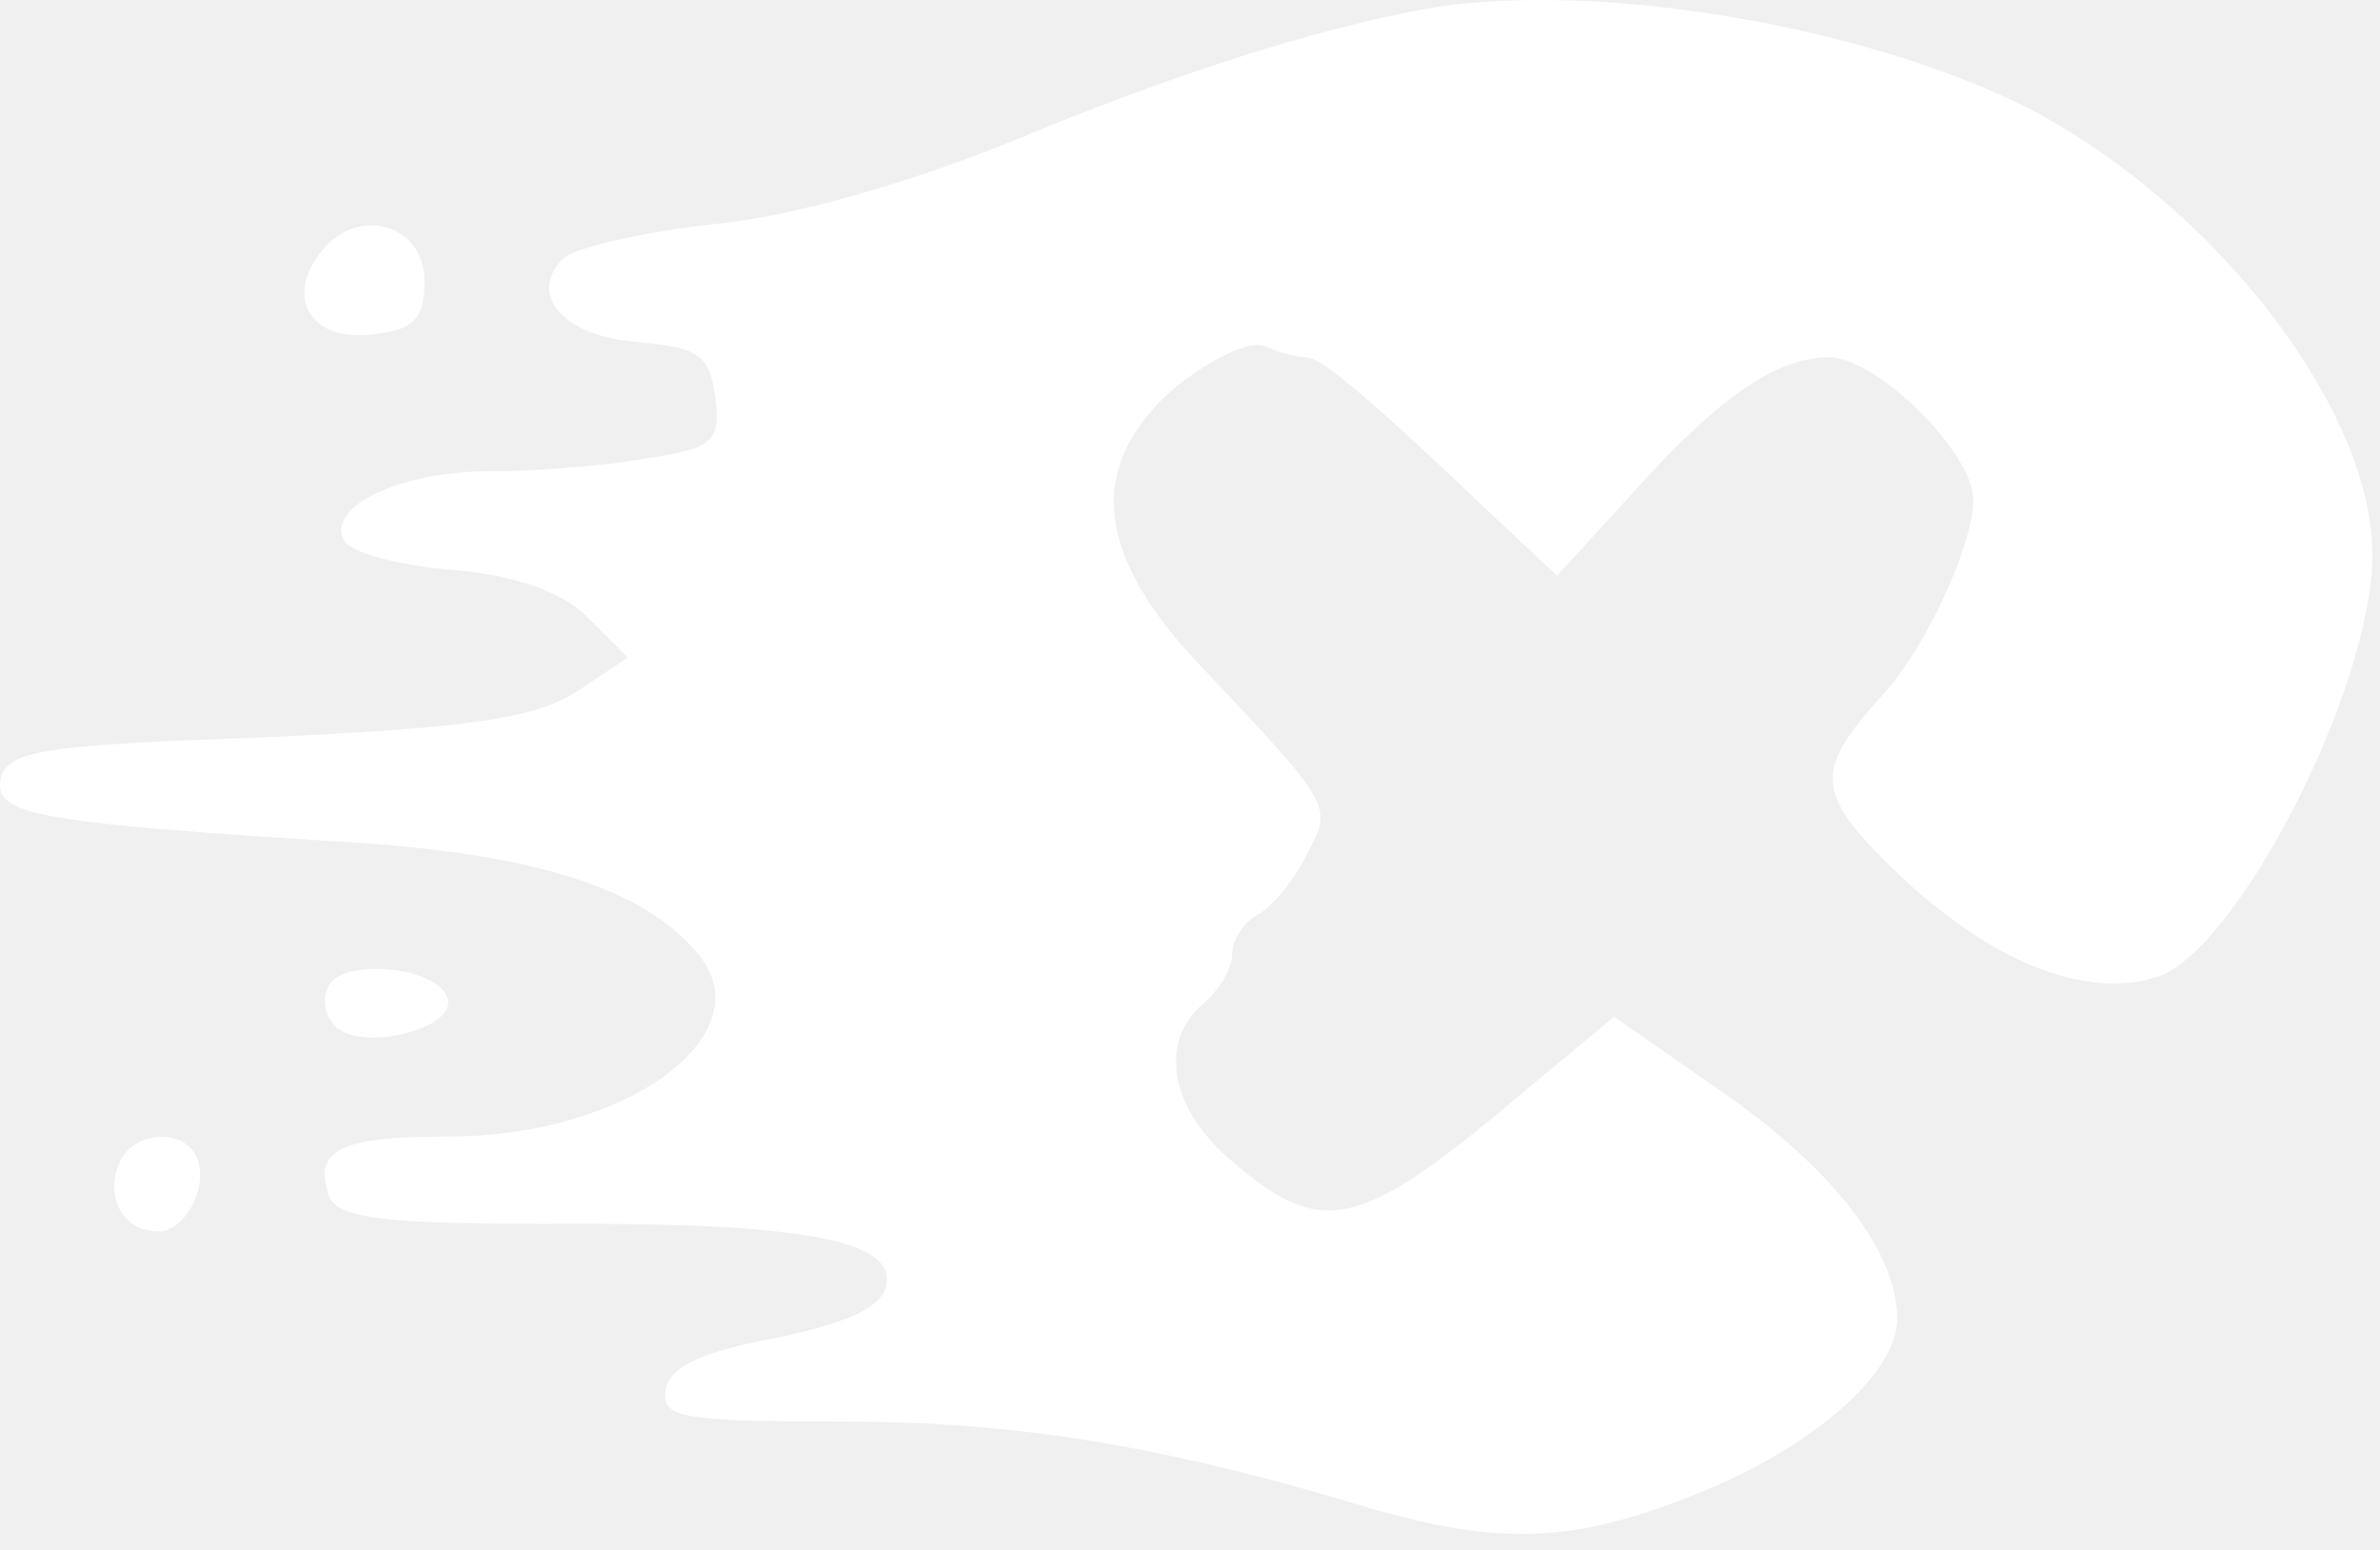
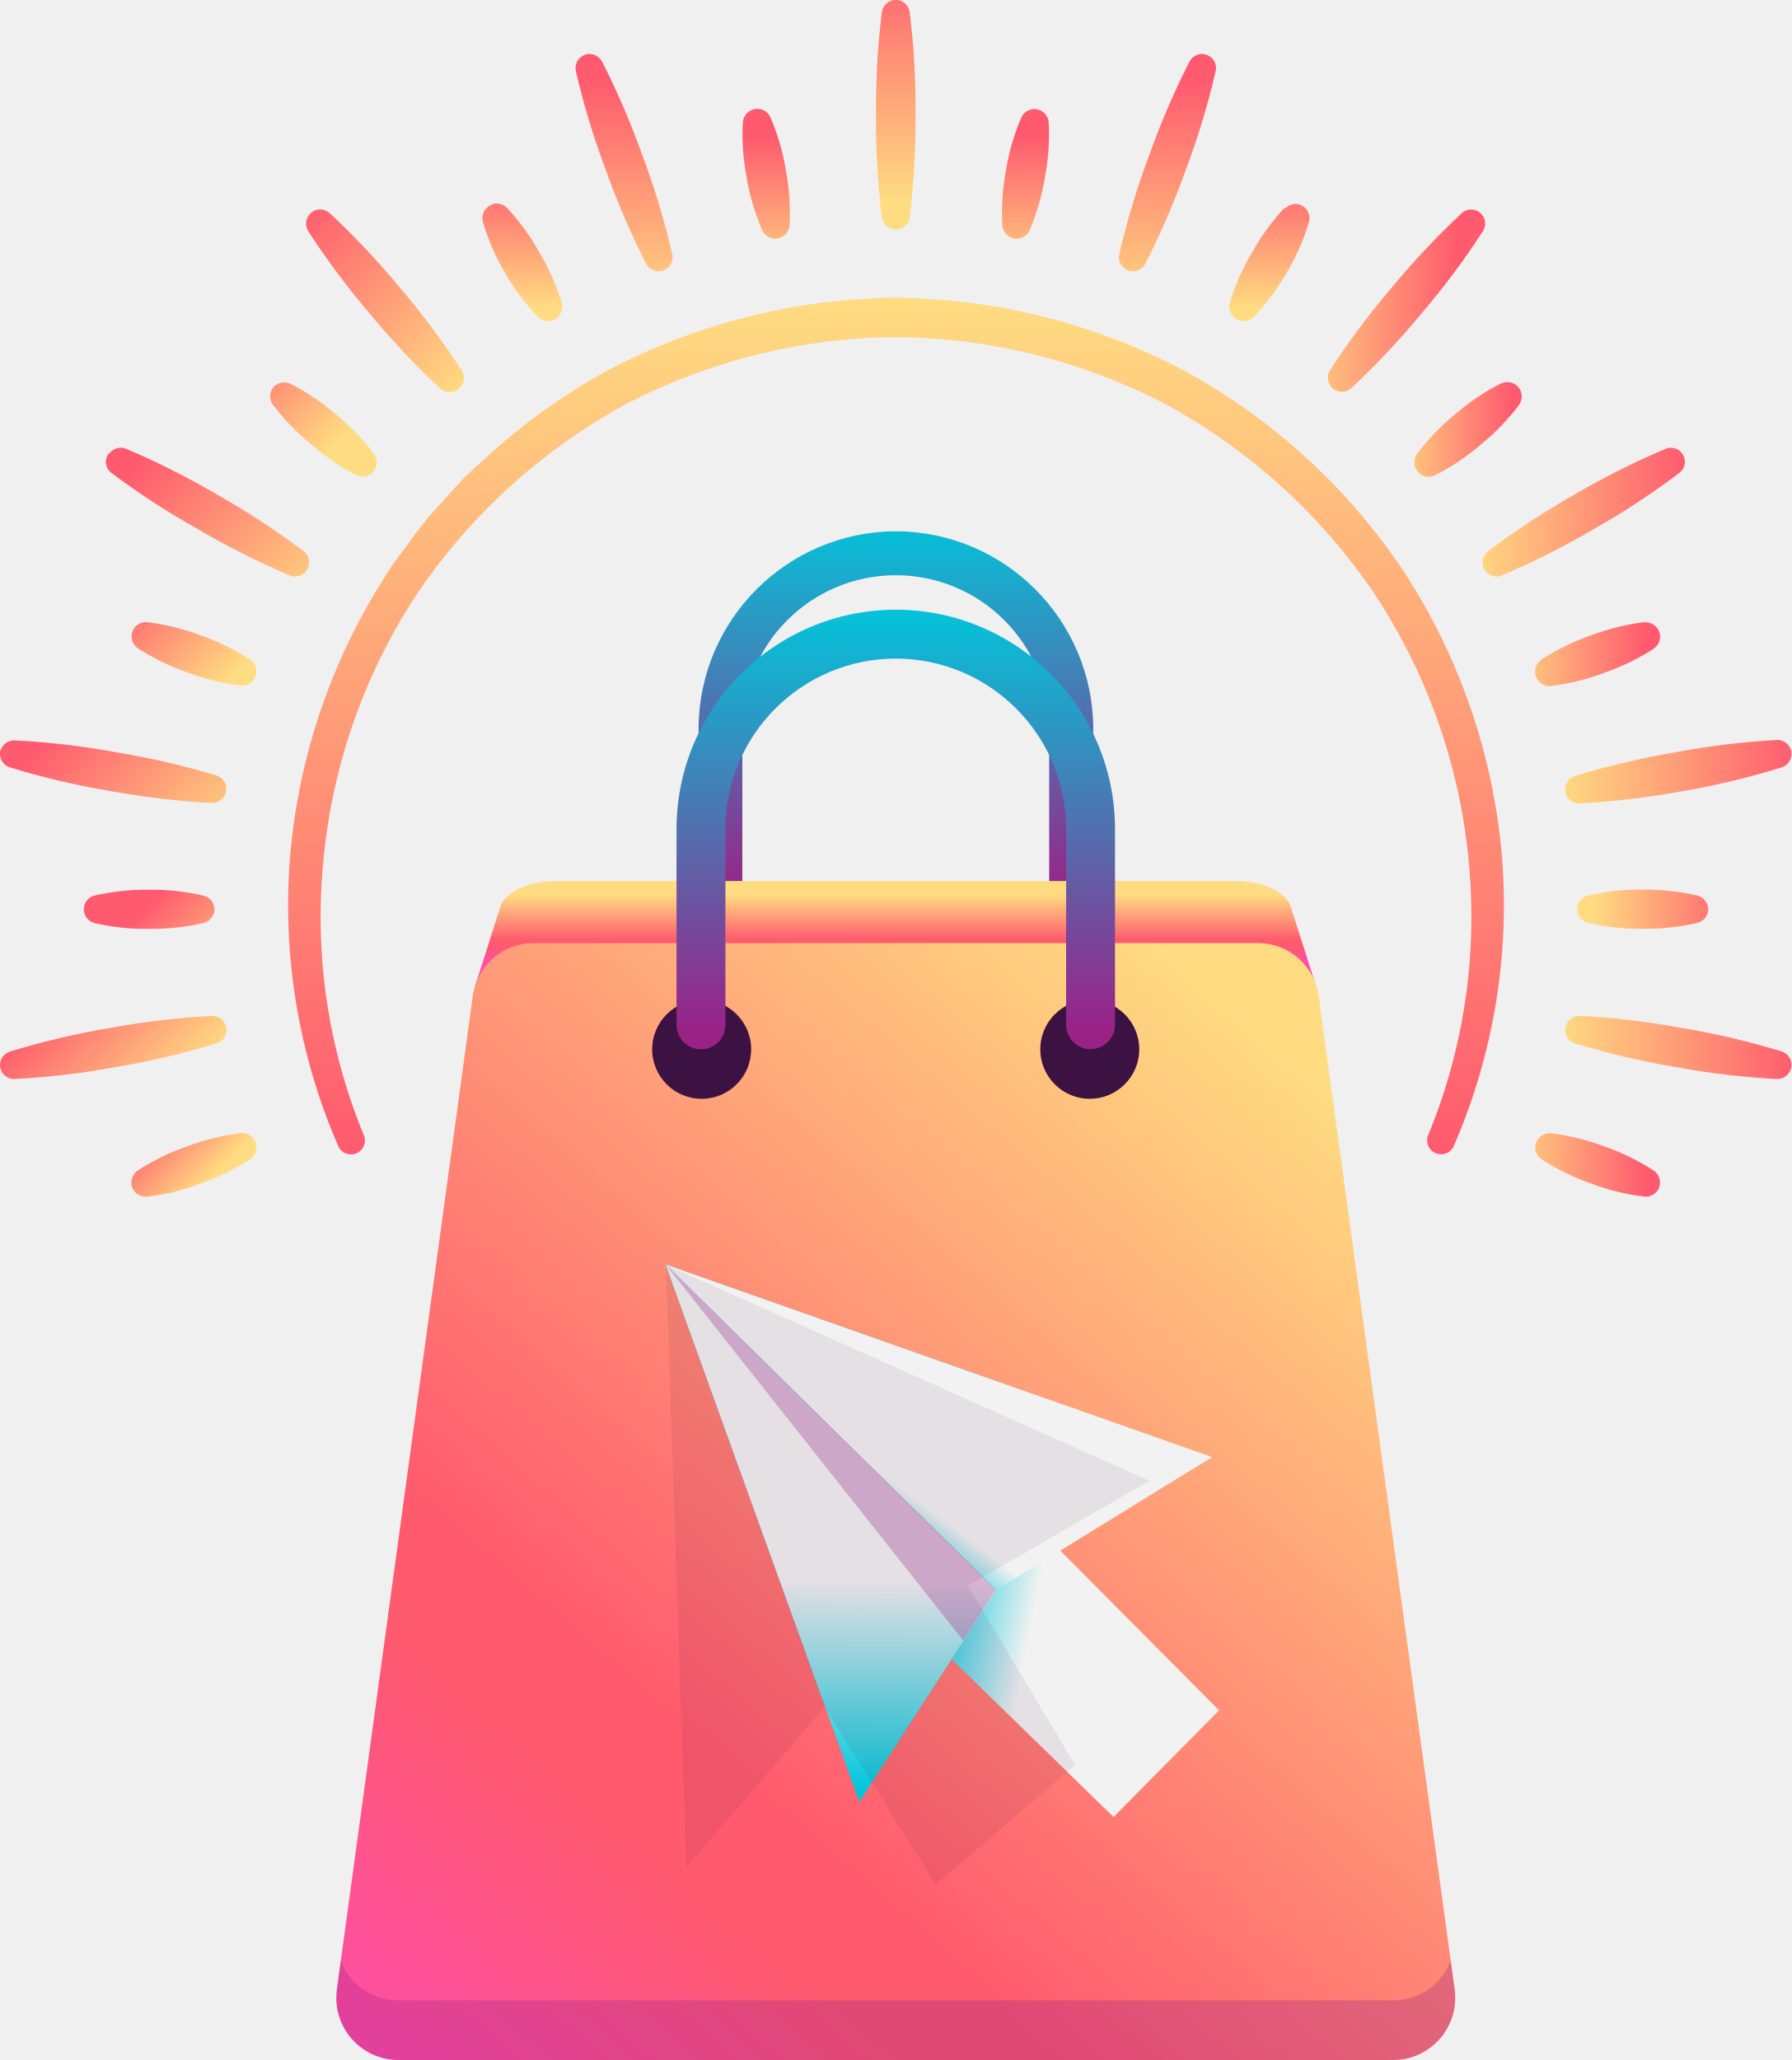
- <svg xmlns="http://www.w3.org/2000/svg" width="43" height="28" viewBox="0 0 43 28" fill="none">
-   <path d="M25.695 0.171C23.703 0.548 21.197 1.338 18.313 2.54C16.459 3.295 14.33 3.913 12.888 4.051C11.584 4.188 10.348 4.497 10.176 4.668C9.524 5.321 10.176 6.076 11.515 6.179C12.648 6.282 12.82 6.42 12.923 7.175C13.026 7.965 12.888 8.102 11.721 8.274C11 8.411 9.695 8.514 8.837 8.514C7.223 8.514 5.85 9.166 6.228 9.784C6.365 9.99 7.258 10.23 8.219 10.299C9.352 10.402 10.21 10.711 10.657 11.192L11.343 11.879L10.416 12.497C9.661 12.977 8.494 13.149 4.786 13.321C0.769 13.458 0.116 13.561 0.013 14.076C-0.124 14.728 0.734 14.866 6.228 15.209C9.627 15.415 11.618 16.033 12.614 17.235C13.815 18.677 11.343 20.531 8.116 20.531C6.125 20.531 5.644 20.771 5.953 21.629C6.125 22.007 6.983 22.11 9.833 22.11C14.365 22.076 16.184 22.385 16.013 23.209C15.944 23.621 15.326 23.895 14.021 24.17C12.717 24.41 12.099 24.685 12.03 25.097C11.927 25.612 12.305 25.681 15.223 25.681C18.313 25.681 20.957 26.093 24.802 27.26C27.068 27.912 28.441 27.878 30.57 27.02C32.699 26.196 34.278 24.822 34.278 23.827C34.278 22.591 33.077 21.08 31.085 19.707L29.162 18.368L27.549 19.707C24.596 22.213 23.909 22.385 22.296 21.011C21.128 20.05 20.922 18.814 21.746 18.127C22.021 17.887 22.261 17.509 22.261 17.235C22.261 16.994 22.467 16.651 22.742 16.514C22.982 16.376 23.394 15.896 23.6 15.449C24.081 14.557 24.115 14.591 21.678 12.016C19.755 9.99 19.618 8.377 21.266 6.969C21.884 6.488 22.57 6.145 22.845 6.248C23.12 6.385 23.463 6.454 23.6 6.454C23.875 6.454 24.802 7.244 26.999 9.338L28.132 10.402L29.574 8.823C31.051 7.175 32.115 6.454 33.042 6.454C33.901 6.454 35.651 8.171 35.651 9.029C35.651 9.853 34.793 11.707 34.004 12.565C32.733 13.973 32.767 14.351 34.45 15.93C36.063 17.406 37.712 18.059 38.982 17.647C40.424 17.166 42.862 12.428 42.862 10.024C42.862 7.381 40.012 3.707 36.647 1.956C33.66 0.445 28.716 -0.379 25.695 0.171Z" fill="white" />
-   <path d="M5.816 4.531C5.129 5.355 5.609 6.179 6.708 6.042C7.464 5.973 7.67 5.767 7.67 5.08C7.67 4.05 6.468 3.707 5.816 4.531Z" fill="white" />
-   <path d="M5.953 17.784C5.816 18.024 5.85 18.333 6.056 18.539C6.537 19.02 8.288 18.573 8.082 18.024C7.91 17.475 6.262 17.303 5.953 17.784Z" fill="white" />
-   <path d="M2.142 21.046C1.901 21.664 2.245 22.247 2.863 22.247C3.378 22.247 3.824 21.32 3.515 20.84C3.24 20.359 2.348 20.462 2.142 21.046Z" fill="white" />
+ <svg xmlns="http://www.w3.org/2000/svg" xmlns:xlink="http://www.w3.org/1999/xlink" viewBox="0 0 181 208.1">
+   <defs>
+     <style>.cls-1{fill:url(#Degradado_sin_nombre_45);}.cls-2{fill:none;}.cls-3{clip-path:url(#clip-path);}.cls-4{opacity:0.3;}.cls-5{fill:#9a2287;}.cls-6{fill:url(#Degradado_sin_nombre_5);}.cls-7{fill:url(#Degradado_sin_nombre_4);}.cls-8{fill:url(#Degradado_sin_nombre_4-2);}.cls-9{fill:url(#Degradado_sin_nombre_9);}.cls-10{fill:url(#Degradado_sin_nombre_9-2);}.cls-11{fill:url(#Degradado_sin_nombre_9-3);}.cls-12{fill:url(#Degradado_sin_nombre_33);}.cls-13{fill:url(#Degradado_sin_nombre_33-2);}.cls-14{fill:url(#Degradado_sin_nombre_33-3);}.cls-15{fill:url(#Degradado_sin_nombre_33-4);}.cls-16{fill:url(#Degradado_sin_nombre_33-5);}.cls-17{fill:url(#Degradado_sin_nombre_33-6);}.cls-18{fill:url(#Degradado_sin_nombre_33-7);}.cls-19{fill:url(#Degradado_sin_nombre_33-8);}.cls-20{fill:url(#Degradado_sin_nombre_33-9);}.cls-21{fill:url(#Degradado_sin_nombre_33-10);}.cls-22{fill:url(#Degradado_sin_nombre_33-11);}.cls-23{fill:url(#Degradado_sin_nombre_33-12);}.cls-24{fill:url(#Degradado_sin_nombre_33-13);}.cls-25{fill:url(#Degradado_sin_nombre_33-14);}.cls-26{fill:url(#Degradado_sin_nombre_33-15);}.cls-27{fill:url(#Degradado_sin_nombre_33-16);}.cls-28{fill:url(#Degradado_sin_nombre_33-17);}.cls-29{fill:url(#Degradado_sin_nombre_33-18);}.cls-30{fill:url(#Degradado_sin_nombre_33-19);}.cls-31{fill:url(#Degradado_sin_nombre_33-20);}.cls-32{fill:url(#Degradado_sin_nombre_33-21);}.cls-33{fill:url(#Degradado_sin_nombre_33-22);}.cls-34{fill:url(#Degradado_sin_nombre_33-23);}.cls-35{fill:url(#Degradado_sin_nombre_33-24);}.cls-36{clip-path:url(#clip-path-2);}.cls-37{clip-path:url(#clip-path-3);}.cls-38{clip-path:url(#clip-path-4);}.cls-39{mask:url(#mask);}.cls-40{fill:url(#Degradado_sin_nombre_6);}.cls-41{clip-path:url(#clip-path-5);}.cls-42{fill:#3c1243;}.cls-43{fill:url(#Degradado_sin_nombre_5-2);}</style>
+     <linearGradient id="Degradado_sin_nombre_45" x1="-1773.89" y1="1453.88" x2="213.54" y2="1453.88" gradientTransform="translate(-48184.57 -25890.02) rotate(-90) scale(32.97)" gradientUnits="userSpaceOnUse">
+       <stop offset="0" stop-color="#fff" />
+       <stop offset="0.67" stop-color="#fff" stop-opacity="0" />
+       <stop offset="1" stop-color="#fff" stop-opacity="0" />
+     </linearGradient>
+     <clipPath id="clip-path">
+       <rect class="cls-2" x="67.25" y="127.73" width="55.19" height="54.26" />
+     </clipPath>
+     <linearGradient id="Degradado_sin_nombre_5" x1="-735.61" y1="1459.12" x2="-734.61" y2="1459.12" gradientTransform="matrix(0, 38.9, 38.9, 0, -56663.79, 28666.85)" gradientUnits="userSpaceOnUse">
+       <stop offset="0" stop-color="#00c6db" />
+       <stop offset="1" stop-color="#9a2287" />
+     </linearGradient>
+     <linearGradient id="Degradado_sin_nombre_4" x1="-624.35" y1="1520.18" x2="-623.35" y2="1520.18" gradientTransform="matrix(0, 6.95, 6.95, 0, -10479.19, 4429.6)" gradientUnits="userSpaceOnUse">
+       <stop offset="0" stop-color="#ffdc81" />
+       <stop offset="0.67" stop-color="#ff5a6e" />
+       <stop offset="0.75" stop-color="#ff5a6e" />
+       <stop offset="1" stop-color="#ff4ea6" />
+     </linearGradient>
+     <linearGradient id="Degradado_sin_nombre_4-2" x1="-757.15" y1="1453.15" x2="-756.15" y2="1453.15" gradientTransform="matrix(-90.53, 103.84, 103.84, 90.53, -219308.88, -52823.84)" xlink:href="#Degradado_sin_nombre_4" />
+     <linearGradient id="Degradado_sin_nombre_9" x1="-785.4" y1="1476.95" x2="-784.4" y2="1476.95" gradientTransform="matrix(-26.22, -4.93, -4.93, 26.22, -13191.47, -42431.83)" gradientUnits="userSpaceOnUse">
+       <stop offset="0" stop-color="#f2f2f2" />
+       <stop offset="0.6" stop-color="#f2f2f2" />
+       <stop offset="1" stop-color="#00c6db" />
+     </linearGradient>
+     <linearGradient id="Degradado_sin_nombre_9-2" x1="-742.35" y1="1455.57" x2="-741.35" y2="1455.57" gradientTransform="matrix(-0.35, 53.67, 53.67, 0.35, -78300.69, 39460.17)" xlink:href="#Degradado_sin_nombre_9" />
+     <linearGradient id="Degradado_sin_nombre_9-3" x1="-733.31" y1="1504.37" x2="-732.31" y2="1504.37" gradientTransform="matrix(-10.03, 13.37, 13.37, 10.03, -27378.26, -5147.4)" xlink:href="#Degradado_sin_nombre_9" />
+     <linearGradient id="Degradado_sin_nombre_33" x1="-749.02" y1="1451.76" x2="-748.02" y2="1451.76" gradientTransform="matrix(0, 87.14, 87.14, 0, -126416.14, 65300.21)" gradientUnits="userSpaceOnUse">
+       <stop offset="0" stop-color="#ffdc81" />
+       <stop offset="1" stop-color="#ff5a6e" />
+     </linearGradient>
+     <linearGradient id="Degradado_sin_nombre_33-2" x1="-797.95" y1="1424.91" x2="-796.95" y2="1424.91" gradientTransform="matrix(0, -24.71, -24.71, 0, 35306.64, -19697.12)" xlink:href="#Degradado_sin_nombre_33" />
+     <linearGradient id="Degradado_sin_nombre_33-3" x1="-823.12" y1="1411.09" x2="-822.12" y2="1411.09" gradientTransform="matrix(0, -14.89, -14.89, 0, 21082.18, -12227.48)" xlink:href="#Degradado_sin_nombre_33" />
+     <linearGradient id="Degradado_sin_nombre_33-4" x1="-799.98" y1="1423.79" x2="-798.98" y2="1423.79" gradientTransform="matrix(0, -23.47, -23.47, 0, 33473.05, -18743.72)" xlink:href="#Degradado_sin_nombre_33" />
+     <linearGradient id="Degradado_sin_nombre_33-5" x1="-829.24" y1="1407.73" x2="-828.24" y2="1407.73" gradientTransform="matrix(0, -13.57, -13.57, 0, 19159.41, -11221.62)" xlink:href="#Degradado_sin_nombre_33" />
+     <linearGradient id="Degradado_sin_nombre_33-6" x1="-801.71" y1="1458.02" x2="-800.71" y2="1458.02" gradientTransform="matrix(-17.42, -17.42, -17.42, 17.42, 11480.73, -39326.01)" xlink:href="#Degradado_sin_nombre_33" />
+     <linearGradient id="Degradado_sin_nombre_33-7" x1="-828.56" y1="1465.84" x2="-827.56" y2="1465.84" gradientTransform="matrix(-10.61, -10.61, -10.61, 10.61, 6802.64, -24305.89)" xlink:href="#Degradado_sin_nombre_33" />
+     <linearGradient id="Degradado_sin_nombre_33-8" x1="-802.8" y1="1458.34" x2="-801.8" y2="1458.34" gradientTransform="matrix(-16.98, -16.98, -16.98, 16.98, 11158.4, -38326.81)" xlink:href="#Degradado_sin_nombre_33" />
+     <linearGradient id="Degradado_sin_nombre_33-9" x1="-833.43" y1="1467.26" x2="-832.43" y2="1467.26" gradientTransform="matrix(-9.91, -9.91, -9.91, 9.91, 6307.27, -22734.03)" xlink:href="#Degradado_sin_nombre_33" />
+     <linearGradient id="Degradado_sin_nombre_33-10" x1="-809.03" y1="1460.16" x2="-808.03" y2="1460.16" gradientTransform="matrix(-14.83, -14.83, -14.83, 14.83, 9673.02, -33559.9)" xlink:href="#Degradado_sin_nombre_33" />
+     <linearGradient id="Degradado_sin_nombre_33-11" x1="-847.14" y1="1471.26" x2="-846.14" y2="1471.26" gradientTransform="matrix(-8.36, -8.36, -8.36, 8.36, 5233.84, -19274.75)" xlink:href="#Degradado_sin_nombre_33" />
+     <linearGradient id="Degradado_sin_nombre_33-12" x1="-824.79" y1="1464.75" x2="-823.79" y2="1464.75" gradientTransform="matrix(-11.23, -11.23, -11.23, 11.23, 7203.67, -25599.94)" xlink:href="#Degradado_sin_nombre_33" />
+     <linearGradient id="Degradado_sin_nombre_33-13" x1="-878.81" y1="1480.48" x2="-877.81" y2="1480.48" gradientTransform="matrix(-6.13, -6.13, -6.13, 6.13, 3711.92, -14345.59)" xlink:href="#Degradado_sin_nombre_33" />
+     <linearGradient id="Degradado_sin_nombre_33-14" x1="-823.12" y1="1411.09" x2="-822.12" y2="1411.09" gradientTransform="matrix(0, -14.89, -14.89, 0, 21108.46, -12227.52)" xlink:href="#Degradado_sin_nombre_33" />
+     <linearGradient id="Degradado_sin_nombre_33-15" x1="-799.98" y1="1423.79" x2="-798.98" y2="1423.79" gradientTransform="matrix(0, -23.47, -23.47, 0, 33527.92, -18743.7)" xlink:href="#Degradado_sin_nombre_33" />
+     <linearGradient id="Degradado_sin_nombre_33-16" x1="-829.24" y1="1407.73" x2="-828.24" y2="1407.73" gradientTransform="matrix(0, -13.57, -13.57, 0, 19234.84, -11221.61)" xlink:href="#Degradado_sin_nombre_33" />
+     <linearGradient id="Degradado_sin_nombre_33-17" x1="-729.97" y1="1391.42" x2="-728.97" y2="1391.42" gradientTransform="matrix(17.32, 0, 0, -17.32, 12773.12, 24123.1)" xlink:href="#Degradado_sin_nombre_33" />
+     <linearGradient id="Degradado_sin_nombre_33-18" x1="-718.37" y1="1370.27" x2="-717.37" y2="1370.27" gradientTransform="matrix(12.47, 0, 0, -12.47, 9098.32, 17127.24)" xlink:href="#Degradado_sin_nombre_33" />
+     <linearGradient id="Degradado_sin_nombre_33-19" x1="-736.27" y1="1402.89" x2="-735.27" y2="1402.89" gradientTransform="matrix(21.94, 0, 0, -21.94, 16302.34, 30830.23)" xlink:href="#Degradado_sin_nombre_33" />
+     <linearGradient id="Degradado_sin_nombre_33-20" x1="-723.9" y1="1380.35" x2="-722.9" y2="1380.35" gradientTransform="matrix(14.39, 0, 0, -14.39, 10568.83, 19924.94)" xlink:href="#Degradado_sin_nombre_33" />
+     <linearGradient id="Degradado_sin_nombre_33-21" x1="-738.64" y1="1407.22" x2="-737.64" y2="1407.22" gradientTransform="matrix(24.4, 0, 0, -24.4, 18180.31, 34414.07)" xlink:href="#Degradado_sin_nombre_33" />
+     <linearGradient id="Degradado_sin_nombre_33-22" x1="-725.49" y1="1383.25" x2="-724.49" y2="1383.25" gradientTransform="matrix(15.05, 0, 0, -15.05, 11079.65, 20914.72)" xlink:href="#Degradado_sin_nombre_33" />
+     <linearGradient id="Degradado_sin_nombre_33-23" x1="-738.64" y1="1407.22" x2="-737.64" y2="1407.22" gradientTransform="matrix(24.4, 0, 0, -24.4, 18180.29, 34441.9)" xlink:href="#Degradado_sin_nombre_33" />
+     <linearGradient id="Degradado_sin_nombre_33-24" x1="-723.9" y1="1380.35" x2="-722.9" y2="1380.35" gradientTransform="matrix(14.39, 0, 0, -14.39, 10568.89, 19976.66)" xlink:href="#Degradado_sin_nombre_33" />
+     <clipPath id="clip-path-2">
+       <rect class="cls-2" x="67.25" y="127.73" width="33.39" height="38.05" />
+     </clipPath>
+     <clipPath id="clip-path-3">
+       <rect class="cls-2" x="67.25" y="127.73" width="48.92" height="62.69" />
+     </clipPath>
+     <clipPath id="clip-path-4">
+       <polygon class="cls-2" points="116.17 149.59 67.25 127.73 69.33 188.67 83.29 172.5 94.52 190.42 108.65 178.32 97.82 160.2 116.17 149.59" />
+     </clipPath>
+     <mask id="mask" x="-33010.83" y="-32931.36" width="65535" height="65535" maskUnits="userSpaceOnUse">
+       <g id="mask214">
+         <g id="g224">
+           <g id="g222">
+             <g id="g220">
+               <g id="g218">
+                 <path id="path216" class="cls-1" d="M-33010.83,32603.64h65535v-65535h-65535Z" />
+               </g>
+             </g>
+           </g>
+         </g>
+       </g>
+     </mask>
+     <linearGradient id="Degradado_sin_nombre_6" x1="-738.41" y1="1457.58" x2="-737.41" y2="1457.58" gradientTransform="matrix(0, 43.97, 43.97, 0, -63992.81, 32607.53)" gradientUnits="userSpaceOnUse">
+       <stop offset="0" stop-color="#3c1243" />
+       <stop offset="0.67" stop-color="#3c1243" />
+       <stop offset="1" stop-color="#3c1243" />
+     </linearGradient>
+     <clipPath id="clip-path-5">
+       <rect class="cls-2" x="33.99" y="198.07" width="113.02" height="10.03" />
+     </clipPath>
+     <linearGradient id="Degradado_sin_nombre_5-2" x1="-738.05" y1="1457.78" x2="-737.05" y2="1457.78" gradientTransform="matrix(0, 43.24, 43.24, 0, -62941.55, 31974.01)" xlink:href="#Degradado_sin_nombre_5" />
+   </defs>
+   <g id="Capa_2" data-name="Capa 2">
+     <g id="svg2">
+       <g id="g276">
+         <g id="g282">
+           <g id="g296">
+             <g class="cls-3">
+               <g id="g294" class="cls-4">
+                 <g id="g292">
+                   <path id="path290" class="cls-5" d="M67.25,127.73,86.82,182l9.32-14.39,2.78,2.71,2.47-8.63,8.42-2.35-2.8-2.81,15.43-9.32Z" />
+                 </g>
+               </g>
+             </g>
+           </g>
+         </g>
+       </g>
+       <g id="g62">
+         <g id="g64">
+           <g id="g70">
+             <g id="g72">
+               <path id="path80" class="cls-6" d="M70.58,73.59V91.38A2.22,2.22,0,0,0,72.8,93.6h0A2.23,2.23,0,0,0,75,91.38h0V73.59A15.5,15.5,0,0,1,90.5,58.11h0A15.5,15.5,0,0,1,106,73.59h0V91.38a2.23,2.23,0,0,0,2.22,2.22h0a2.23,2.23,0,0,0,2.23-2.22h0V73.59A20,20,0,0,0,90.5,53.67h0A20,20,0,0,0,70.58,73.59" />
+             </g>
+           </g>
+         </g>
+       </g>
+       <g id="g82">
+         <g id="g84">
+           <g id="g90">
+             <g id="g92">
+               <path id="path104" class="cls-7" d="M56.21,89c-2.86,0-5.28,1.14-5.68,2.67h0l-2.55,8h85l-2.55-8c-.4-1.53-2.82-2.67-5.68-2.67H56.21Z" />
+             </g>
+           </g>
+         </g>
+       </g>
+       <g id="g106">
+         <g id="g108">
+           <g id="g114">
+             <g id="g116">
+               <path id="path128" class="cls-8" d="M90.5,95.27H53.83a6.2,6.2,0,0,0-6.08,5.45h0L34.05,200.87a6.28,6.28,0,0,0,6.08,7.23H140.87a6.28,6.28,0,0,0,6.08-7.23h0L133.24,100.72a6.19,6.19,0,0,0-6.07-5.45H90.5Z" />
+             </g>
+           </g>
+         </g>
+       </g>
+       <g id="g252">
+         <g id="g254">
+           <g id="g260">
+             <g id="g262">
+               <path id="path272" class="cls-9" d="M86.82,182l9.32-14.39,16.36,15.94,10.66-10.77L107,156.52l15.43-9.32-55.2-19.47Z" />
+             </g>
+           </g>
+         </g>
+       </g>
+       <g id="g298">
+         <g id="g300">
+           <g id="g306">
+             <g id="g308">
+               <path id="path318" class="cls-10" d="M86.82,182l13.82-21.35-33.4-32.91Z" />
+             </g>
+           </g>
+         </g>
+       </g>
+       <g id="g344">
+         <g id="g346">
+           <g id="g352">
+             <g id="g354">
+               <path id="path364" class="cls-11" d="M100.64,160.64l21.8-13.44-55.2-19.47Z" />
+             </g>
+           </g>
+         </g>
+       </g>
+       <g id="g416">
+         <g id="g418">
+           <g id="g424">
+             <g id="g426">
+               <path id="path434" class="cls-12" d="M61.28,37.47A63.33,63.33,0,0,0,49,46.31h0l-1.4,1.28-.7.65-.64.7-2.55,2.82a32,32,0,0,0-2.35,3h0c-.73,1-1.54,2-2.21,3.09h0a62.33,62.33,0,0,0-9.82,28.39h0a61,61,0,0,0,4.84,29.53h0a1.4,1.4,0,0,0,1.83.74h0a1.4,1.4,0,0,0,.76-1.83h0a57.9,57.9,0,0,1-4.05-28.13h0A58.89,58.89,0,0,1,42.2,59.89h0a60.3,60.3,0,0,1,20.92-19h0A59.92,59.92,0,0,1,90.5,34.06h0a59.79,59.79,0,0,1,27.38,6.84h0a60.21,60.21,0,0,1,20.92,19h0a58.89,58.89,0,0,1,9.54,26.64h0a57.9,57.9,0,0,1-4.05,28.13h0a1.41,1.41,0,0,0,.74,1.82h0a1.4,1.4,0,0,0,1.85-.73h0a61,61,0,0,0,4.84-29.53h0a62.45,62.45,0,0,0-9.82-28.39h0a62.89,62.89,0,0,0-22.18-20.36h0a63.75,63.75,0,0,0-29.22-7.4h0a63.62,63.62,0,0,0-29.22,7.4" />
+             </g>
+           </g>
+         </g>
+       </g>
+       <g id="g436">
+         <g id="g438">
+           <g id="g444">
+             <g id="g446">
+               <path id="path454" class="cls-13" d="M89.09,1.23a79.87,79.87,0,0,0-.59,10.36h0a81.63,81.63,0,0,0,.59,10.35h0a1.43,1.43,0,0,0,1.22,1.22h0a1.42,1.42,0,0,0,1.6-1.22h0a81.63,81.63,0,0,0,.59-10.35h0a79.87,79.87,0,0,0-.59-10.36h0A1.43,1.43,0,0,0,90.69,0H90.5a1.43,1.43,0,0,0-1.41,1.23" />
+             </g>
+           </g>
+         </g>
+       </g>
+       <g id="g456">
+         <g id="g458">
+           <g id="g464">
+             <g id="g466">
+               <path id="path474" class="cls-14" d="M75.05,12.36a22.79,22.79,0,0,0,.38,5.55h0A23.22,23.22,0,0,0,77,23.25h0a1.45,1.45,0,0,0,1.22.85h0a1.45,1.45,0,0,0,1.55-1.34h0a23.21,23.21,0,0,0-.37-5.54h0a22.62,22.62,0,0,0-1.55-5.34h0A1.43,1.43,0,0,0,76.61,11H76.5a1.46,1.46,0,0,0-1.45,1.34" />
+             </g>
+           </g>
+         </g>
+       </g>
+       <g id="g476">
+         <g id="g478">
+           <g id="g484">
+             <g id="g486">
+               <path id="path494" class="cls-15" d="M59.26,5.49a1.41,1.41,0,0,0-1.08,1.69h0a77.21,77.21,0,0,0,3,9.93h0a80,80,0,0,0,4.1,9.53h0a1.42,1.42,0,0,0,1.56.73h0a1.41,1.41,0,0,0,1.08-1.69h0a80.16,80.16,0,0,0-3-9.94h0a80.69,80.69,0,0,0-4.1-9.53h0a1.44,1.44,0,0,0-1.26-.76h0a1.54,1.54,0,0,0-.3,0" />
+             </g>
+           </g>
+         </g>
+       </g>
+       <g id="g496">
+         <g id="g498">
+           <g id="g504">
+             <g id="g506">
+               <path id="path514" class="cls-16" d="M49.79,20.65a1.45,1.45,0,0,0-1,1.79h0A22.78,22.78,0,0,0,51,27.53h0A23.57,23.57,0,0,0,54.32,32h0a1.46,1.46,0,0,0,1.43.38h0a1.45,1.45,0,0,0,1-1.79h0a22.51,22.51,0,0,0-2.25-5.08h0A23.27,23.27,0,0,0,51.23,21h0a1.48,1.48,0,0,0-1-.43h0a1.9,1.9,0,0,0-.4,0" />
+             </g>
+           </g>
+         </g>
+       </g>
+       <g id="g516">
+         <g id="g518">
+           <g id="g524">
+             <g id="g526">
+               <path id="path534" class="cls-17" d="M31.6,21.38a1.42,1.42,0,0,0-.44,2h0a78,78,0,0,0,6.2,8.31h0a80.52,80.52,0,0,0,7.11,7.56h0a1.43,1.43,0,0,0,1.72.15h0a1.42,1.42,0,0,0,.44-2h0a79.23,79.23,0,0,0-6.21-8.32h0a79.12,79.12,0,0,0-7.11-7.55h0a1.42,1.42,0,0,0-1-.37h0a1.39,1.39,0,0,0-.75.22" />
+             </g>
+           </g>
+         </g>
+       </g>
+       <g id="g536">
+         <g id="g538">
+           <g id="g544">
+             <g id="g546">
+               <path id="path554" class="cls-18" d="M27.89,38.87a1.45,1.45,0,0,0-.33,2h0a22.83,22.83,0,0,0,3.85,4h0A23.33,23.33,0,0,0,36,48h0a1.45,1.45,0,0,0,1.47-.13h0a1.44,1.44,0,0,0,.33-2h0a22.89,22.89,0,0,0-3.85-4h0a22.83,22.83,0,0,0-4.61-3.1h0a1.56,1.56,0,0,0-.63-.14h0a1.48,1.48,0,0,0-.85.27" />
+             </g>
+           </g>
+         </g>
+       </g>
+       <g id="g556">
+         <g id="g558">
+           <g id="g564">
+             <g id="g566">
+               <path id="path574" class="cls-19" d="M11,45.78a1.41,1.41,0,0,0,.26,2h0A79.35,79.35,0,0,0,20,53.46h0a81.18,81.18,0,0,0,9.27,4.67h0a1.43,1.43,0,0,0,1.66-.45h0a1.42,1.42,0,0,0-.26-2h0A80.32,80.32,0,0,0,22,50h0a79.58,79.58,0,0,0-9.27-4.67h0a1.39,1.39,0,0,0-.53-.1h0a1.42,1.42,0,0,0-1.13.55" />
+             </g>
+           </g>
+         </g>
+       </g>
+       <g id="g576">
+         <g id="g578">
+           <g id="g584">
+             <g id="g586">
+               <path id="path594" class="cls-20" d="M13.54,63.48a1.46,1.46,0,0,0,.38,2h0a22.61,22.61,0,0,0,5,2.44h0a22.72,22.72,0,0,0,5.4,1.34h0a1.44,1.44,0,0,0,1.34-.63h0a1.46,1.46,0,0,0-.38-2h0a23.77,23.77,0,0,0-5-2.44h0a22.84,22.84,0,0,0-5.4-1.34h-.14a1.45,1.45,0,0,0-1.2.63" />
+             </g>
+           </g>
+         </g>
+       </g>
+       <g id="g596">
+         <g id="g598">
+           <g id="g604">
+             <g id="g606">
+               <path id="path614" class="cls-21" d="M.07,75.73A1.42,1.42,0,0,0,1,77.52H1A79,79,0,0,0,11.08,79.9h0a82.63,82.63,0,0,0,10.31,1.22h0a1.44,1.44,0,0,0,1.41-1h0a1.42,1.42,0,0,0-.92-1.78h0A80.49,80.49,0,0,0,11.78,76h0a80.41,80.41,0,0,0-10.3-1.21H1.42a1.41,1.41,0,0,0-1.35,1" />
+             </g>
+           </g>
+         </g>
+       </g>
+       <g id="g616">
+         <g id="g618">
+           <g id="g624">
+             <g id="g626">
+               <path id="path634" class="cls-22" d="M9.52,90.47a1.44,1.44,0,0,0-1,1h0a1.45,1.45,0,0,0,1,1.77h0a22.54,22.54,0,0,0,5.52.59h0a23.07,23.07,0,0,0,5.53-.59h0a1.47,1.47,0,0,0,1.05-1h0a1.44,1.44,0,0,0-1.05-1.76h0a23.08,23.08,0,0,0-5.53-.6h0a23.05,23.05,0,0,0-5.52.6" />
+             </g>
+           </g>
+         </g>
+       </g>
+       <g id="g636">
+         <g id="g638">
+           <g id="g644">
+             <g id="g646">
+               <path id="path654" class="cls-23" d="M21.39,102.63a80.79,80.79,0,0,0-10.31,1.22h0A79,79,0,0,0,1,106.23H1a1.43,1.43,0,0,0-1,1.41H0A1.42,1.42,0,0,0,1.48,109h0a78.68,78.68,0,0,0,10.3-1.22h0a78.73,78.73,0,0,0,10.1-2.38h0a1.41,1.41,0,0,0,1-1.41h0a1.42,1.42,0,0,0-1.41-1.36h-.06" />
+             </g>
+           </g>
+         </g>
+       </g>
+       <g id="g656">
+         <g id="g658">
+           <g id="g664">
+             <g id="g666">
+               <path id="path674" class="cls-24" d="M24.31,114.47a23.19,23.19,0,0,0-5.4,1.33h0a23.1,23.1,0,0,0-5,2.45h0a1.47,1.47,0,0,0-.63,1.34h0a1.45,1.45,0,0,0,1.59,1.3h0a22.35,22.35,0,0,0,5.4-1.33h0a23.33,23.33,0,0,0,5-2.45h0a1.44,1.44,0,0,0,.62-1.34h0a1.44,1.44,0,0,0-1.44-1.31h-.14" />
+             </g>
+           </g>
+         </g>
+       </g>
+       <g id="g676">
+         <g id="g678">
+           <g id="g684">
+             <g id="g686">
+               <path id="path694" class="cls-25" d="M103.18,11.88a22.62,22.62,0,0,0-1.55,5.34h0a23.21,23.21,0,0,0-.37,5.54h0a1.47,1.47,0,0,0,.85,1.22h0a1.45,1.45,0,0,0,1.92-.73h0a23.22,23.22,0,0,0,1.54-5.34h0a22.79,22.79,0,0,0,.38-5.55h0a1.46,1.46,0,0,0-.85-1.21h0a1.41,1.41,0,0,0-.6-.13h0a1.45,1.45,0,0,0-1.32.86" />
+             </g>
+           </g>
+         </g>
+       </g>
+       <g id="g696">
+         <g id="g698">
+           <g id="g704">
+             <g id="g706">
+               <path id="path714" class="cls-26" d="M120.18,6.21a80.69,80.69,0,0,0-4.1,9.53h0a80.16,80.16,0,0,0-3,9.94h0a1.42,1.42,0,0,0,.72,1.56h0a1.42,1.42,0,0,0,1.92-.6h0a80,80,0,0,0,4.1-9.53h0a77.21,77.21,0,0,0,3-9.93h0a1.4,1.4,0,0,0-.72-1.56h0a1.44,1.44,0,0,0-.66-.17h0a1.43,1.43,0,0,0-1.26.76" />
+             </g>
+           </g>
+         </g>
+       </g>
+       <g id="g716">
+         <g id="g718">
+           <g id="g724">
+             <g id="g726">
+               <path id="path734" class="cls-27" d="M129.77,21a23.27,23.27,0,0,0-3.27,4.5h0a22.51,22.51,0,0,0-2.25,5.08h0a1.45,1.45,0,0,0,.38,1.43h0a1.45,1.45,0,0,0,2.05,0h0A23.57,23.57,0,0,0,130,27.53h0a22.78,22.78,0,0,0,2.25-5.09h0a1.46,1.46,0,0,0-.38-1.43h0a1.49,1.49,0,0,0-1-.41h0a1.49,1.49,0,0,0-1,.43" />
+             </g>
+           </g>
+         </g>
+       </g>
+       <g id="g736">
+         <g id="g738">
+           <g id="g744">
+             <g id="g746">
+               <path id="path754" class="cls-28" d="M147.69,21.53a79.12,79.12,0,0,0-7.11,7.55h0a80.65,80.65,0,0,0-6.21,8.32h0a1.42,1.42,0,0,0,.15,1.71h0a1.42,1.42,0,0,0,2,.1h0a80.52,80.52,0,0,0,7.11-7.56h0a78,78,0,0,0,6.2-8.31h0a1.42,1.42,0,0,0-.15-1.71h0a1.41,1.41,0,0,0-1.05-.47h0a1.39,1.39,0,0,0-.95.37" />
+             </g>
+           </g>
+         </g>
+       </g>
+       <g id="g756">
+         <g id="g758">
+           <g id="g764">
+             <g id="g766">
+               <path id="path774" class="cls-29" d="M151.63,38.74a22.83,22.83,0,0,0-4.61,3.1h0a22.89,22.89,0,0,0-3.85,4h0a1.45,1.45,0,0,0-.13,1.48h0A1.44,1.44,0,0,0,145,48h0a23.33,23.33,0,0,0,4.62-3.1h0a22.83,22.83,0,0,0,3.85-4h0a1.45,1.45,0,0,0,.13-1.48h0a1.45,1.45,0,0,0-1.31-.82h0a1.44,1.44,0,0,0-.63.14" />
+             </g>
+           </g>
+         </g>
+       </g>
+       <g id="g776">
+         <g id="g778">
+           <g id="g784">
+             <g id="g786">
+               <path id="path794" class="cls-30" d="M168.3,45.33A79.58,79.58,0,0,0,159,50h0a80.32,80.32,0,0,0-8.67,5.69h0a1.44,1.44,0,0,0-.45,1.66h0a1.42,1.42,0,0,0,1.86.78h0A81.87,81.87,0,0,0,161,53.46h0a79.35,79.35,0,0,0,8.67-5.69h0a1.41,1.41,0,0,0,.45-1.66h0a1.42,1.42,0,0,0-1.31-.88h0a1.44,1.44,0,0,0-.54.1" />
+             </g>
+           </g>
+         </g>
+       </g>
+       <g id="g796">
+         <g id="g798">
+           <g id="g804">
+             <g id="g806">
+               <path id="path814" class="cls-31" d="M166.12,62.85a22.84,22.84,0,0,0-5.4,1.34h0a23.77,23.77,0,0,0-5,2.44h0A1.48,1.48,0,0,0,155.1,68h0a1.46,1.46,0,0,0,1.59,1.3h0a22.72,22.72,0,0,0,5.4-1.34h0a22.61,22.61,0,0,0,5-2.44h0a1.48,1.48,0,0,0,.63-1.35h0a1.46,1.46,0,0,0-1.44-1.3h-.15" />
+             </g>
+           </g>
+         </g>
+       </g>
+       <g id="g816">
+         <g id="g818">
+           <g id="g824">
+             <g id="g826">
+               <path id="path834" class="cls-32" d="M179.52,74.75A80.41,80.41,0,0,0,169.22,76h0a80.49,80.49,0,0,0-10.1,2.39h0a1.4,1.4,0,0,0-1,1.4h0a1.42,1.42,0,0,0,1.47,1.37h0a82.25,82.25,0,0,0,10.3-1.22h0A78.73,78.73,0,0,0,180,77.52h0a1.44,1.44,0,0,0,1-1.41h0a1.42,1.42,0,0,0-1.42-1.36h-.06" />
+             </g>
+           </g>
+         </g>
+       </g>
+       <g id="g836">
+         <g id="g838">
+           <g id="g844">
+             <g id="g846">
+               <path id="path854" class="cls-33" d="M160.43,90.47a1.44,1.44,0,0,0-1.05,1h0a1.45,1.45,0,0,0,1.05,1.76h0a23.07,23.07,0,0,0,5.53.59h0a22.54,22.54,0,0,0,5.52-.59h0a1.44,1.44,0,0,0,1.05-1h0a1.45,1.45,0,0,0-1.05-1.76h0a23.05,23.05,0,0,0-5.52-.6h0a23.08,23.08,0,0,0-5.53.6" />
+             </g>
+           </g>
+         </g>
+       </g>
+       <g id="g856">
+         <g id="g858">
+           <g id="g864">
+             <g id="g866">
+               <path id="path874" class="cls-34" d="M158.2,103.62a1.42,1.42,0,0,0,.92,1.78h0a78.73,78.73,0,0,0,10.1,2.38h0a78.68,78.68,0,0,0,10.3,1.22h0a1.42,1.42,0,0,0,1.41-1h0a1.41,1.41,0,0,0-.92-1.78h0a78.73,78.73,0,0,0-10.1-2.38h0a80.42,80.42,0,0,0-10.3-1.22h-.06a1.42,1.42,0,0,0-1.35,1" />
+             </g>
+           </g>
+         </g>
+       </g>
+       <g id="g876">
+         <g id="g878">
+           <g id="g884">
+             <g id="g886">
+               <path id="path894" class="cls-35" d="M155.35,115.1a1.45,1.45,0,0,0,.38,2h0a23.33,23.33,0,0,0,5,2.45h0a22.35,22.35,0,0,0,5.4,1.33h0a1.45,1.45,0,0,0,1.34-.62h0a1.46,1.46,0,0,0-.38-2h0a23.1,23.1,0,0,0-5-2.45h0a23.19,23.19,0,0,0-5.4-1.33h-.14a1.46,1.46,0,0,0-1.2.64" />
+             </g>
+           </g>
+         </g>
+       </g>
+       <g id="g322">
+         <g id="g328">
+           <g id="g342">
+             <g class="cls-36">
+               <g id="g340" class="cls-4">
+                 <g id="g338">
+                   <path id="path336" class="cls-5" d="M67.25,127.73l30.07,38,3.32-5.13Z" />
+                 </g>
+               </g>
+             </g>
+           </g>
+         </g>
+       </g>
+       <g id="g184">
+         <g id="g190">
+           <g id="g250">
+             <g class="cls-37">
+               <g id="g248" class="cls-4">
+                 <g id="g246">
+                   <g class="cls-38">
+                     <g id="g244">
+                       <g id="g242">
+                         <g class="cls-39">
+                           <g id="g240">
+                             <g id="g238">
+                               <path id="path236" class="cls-40" d="M116.17,149.59,67.25,127.73l2.08,60.94,14-16.16,11.23,17.91,14.13-12.1L97.82,160.2Z" />
+                             </g>
+                           </g>
+                         </g>
+                       </g>
+                     </g>
+                   </g>
+                 </g>
+               </g>
+             </g>
+           </g>
+         </g>
+       </g>
+       <g id="g132">
+         <g id="g138">
+           <g id="g152">
+             <g class="cls-41">
+               <g id="g150" class="cls-4">
+                 <g id="g148">
+                   <path id="path146" class="cls-5" d="M146.57,198.07a6.15,6.15,0,0,1-5.7,4H40.13a6.15,6.15,0,0,1-5.7-4l-.38,2.8a6.28,6.28,0,0,0,6.08,7.23H140.87a6.28,6.28,0,0,0,6.08-7.23Z" />
+                 </g>
+               </g>
+             </g>
+           </g>
+         </g>
+         <g id="g154">
+           <path id="path156" class="cls-42" d="M75.89,106a5,5,0,1,1-5-5,5,5,0,0,1,5,5" />
+         </g>
+         <g id="g158">
+           <path id="path160" class="cls-42" d="M115.1,106a5,5,0,1,1-5-5,5,5,0,0,1,5,5" />
+         </g>
+       </g>
+       <g id="g162">
+         <g id="g164">
+           <g id="g170">
+             <g id="g172">
+               <path id="path180" class="cls-43" d="M68.35,83.74v19.77A2.48,2.48,0,0,0,70.82,106h0a2.47,2.47,0,0,0,2.47-2.47h0V83.74A17.23,17.23,0,0,1,90.5,66.53h0a17.23,17.23,0,0,1,17.21,17.21h0v19.77a2.47,2.47,0,0,0,2.47,2.47h0a2.48,2.48,0,0,0,2.47-2.47h0V83.74A22.18,22.18,0,0,0,90.5,61.59h0A22.18,22.18,0,0,0,68.35,83.74" />
+             </g>
+           </g>
+         </g>
+       </g>
+     </g>
+   </g>
</svg>
